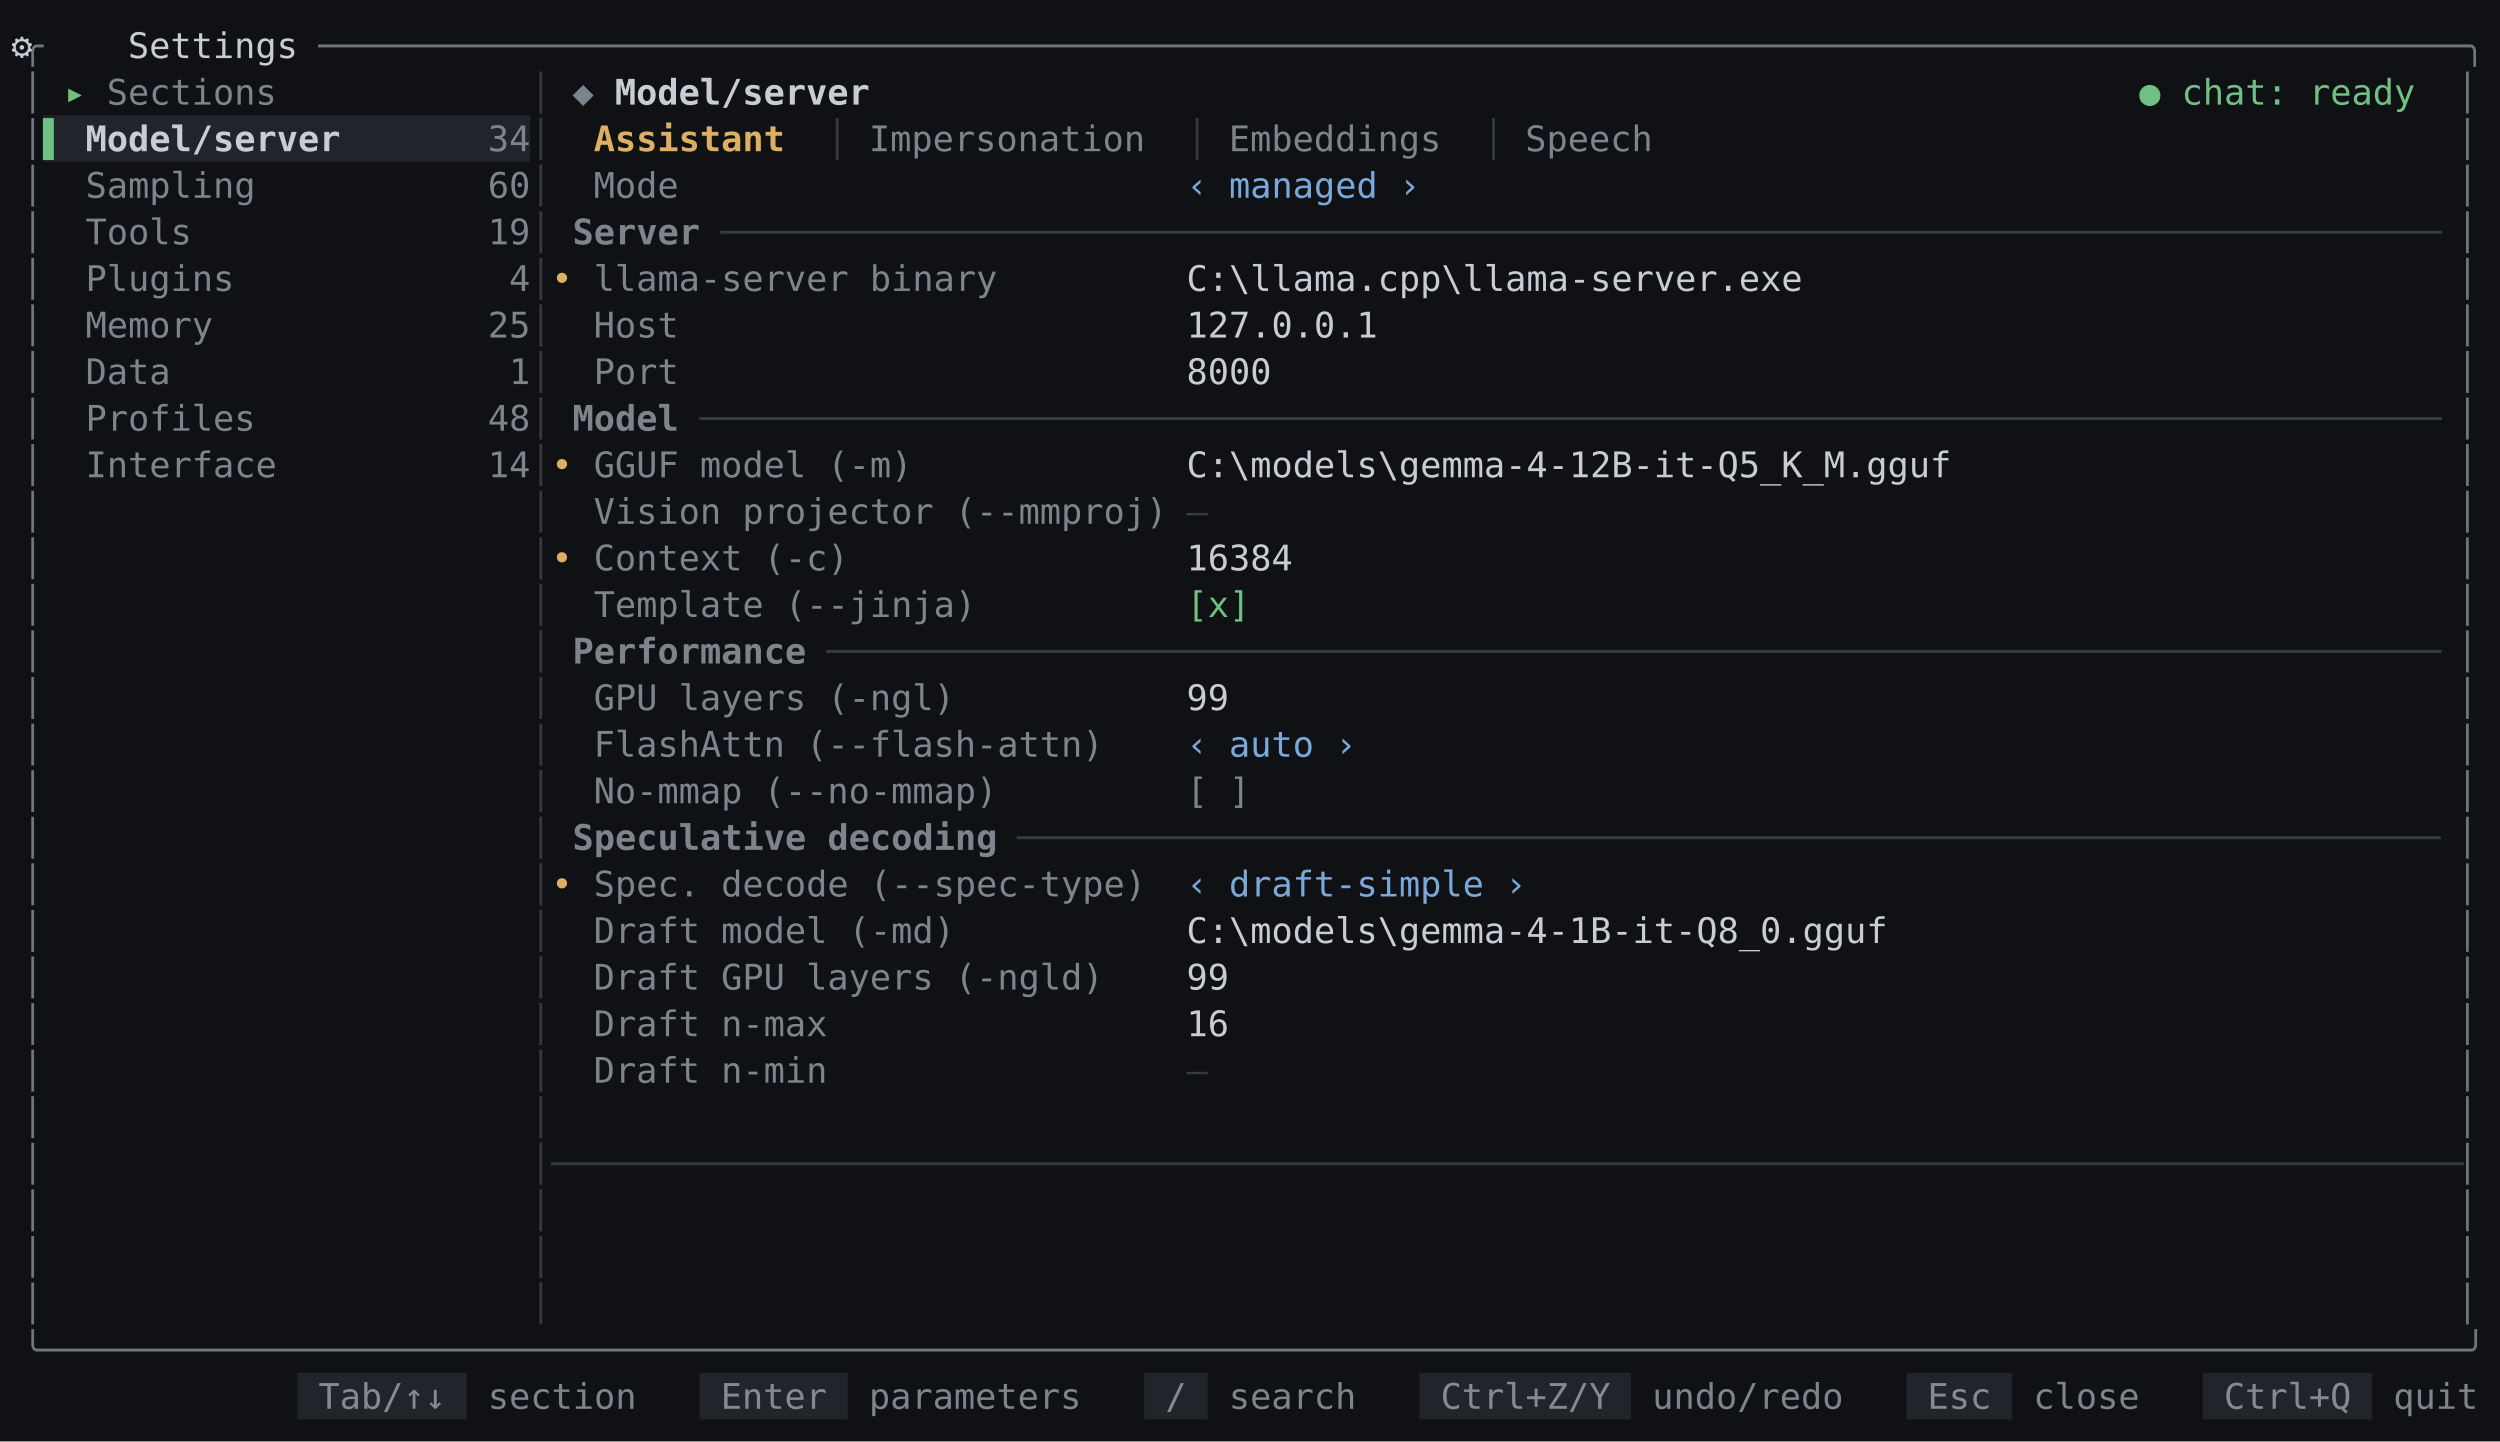
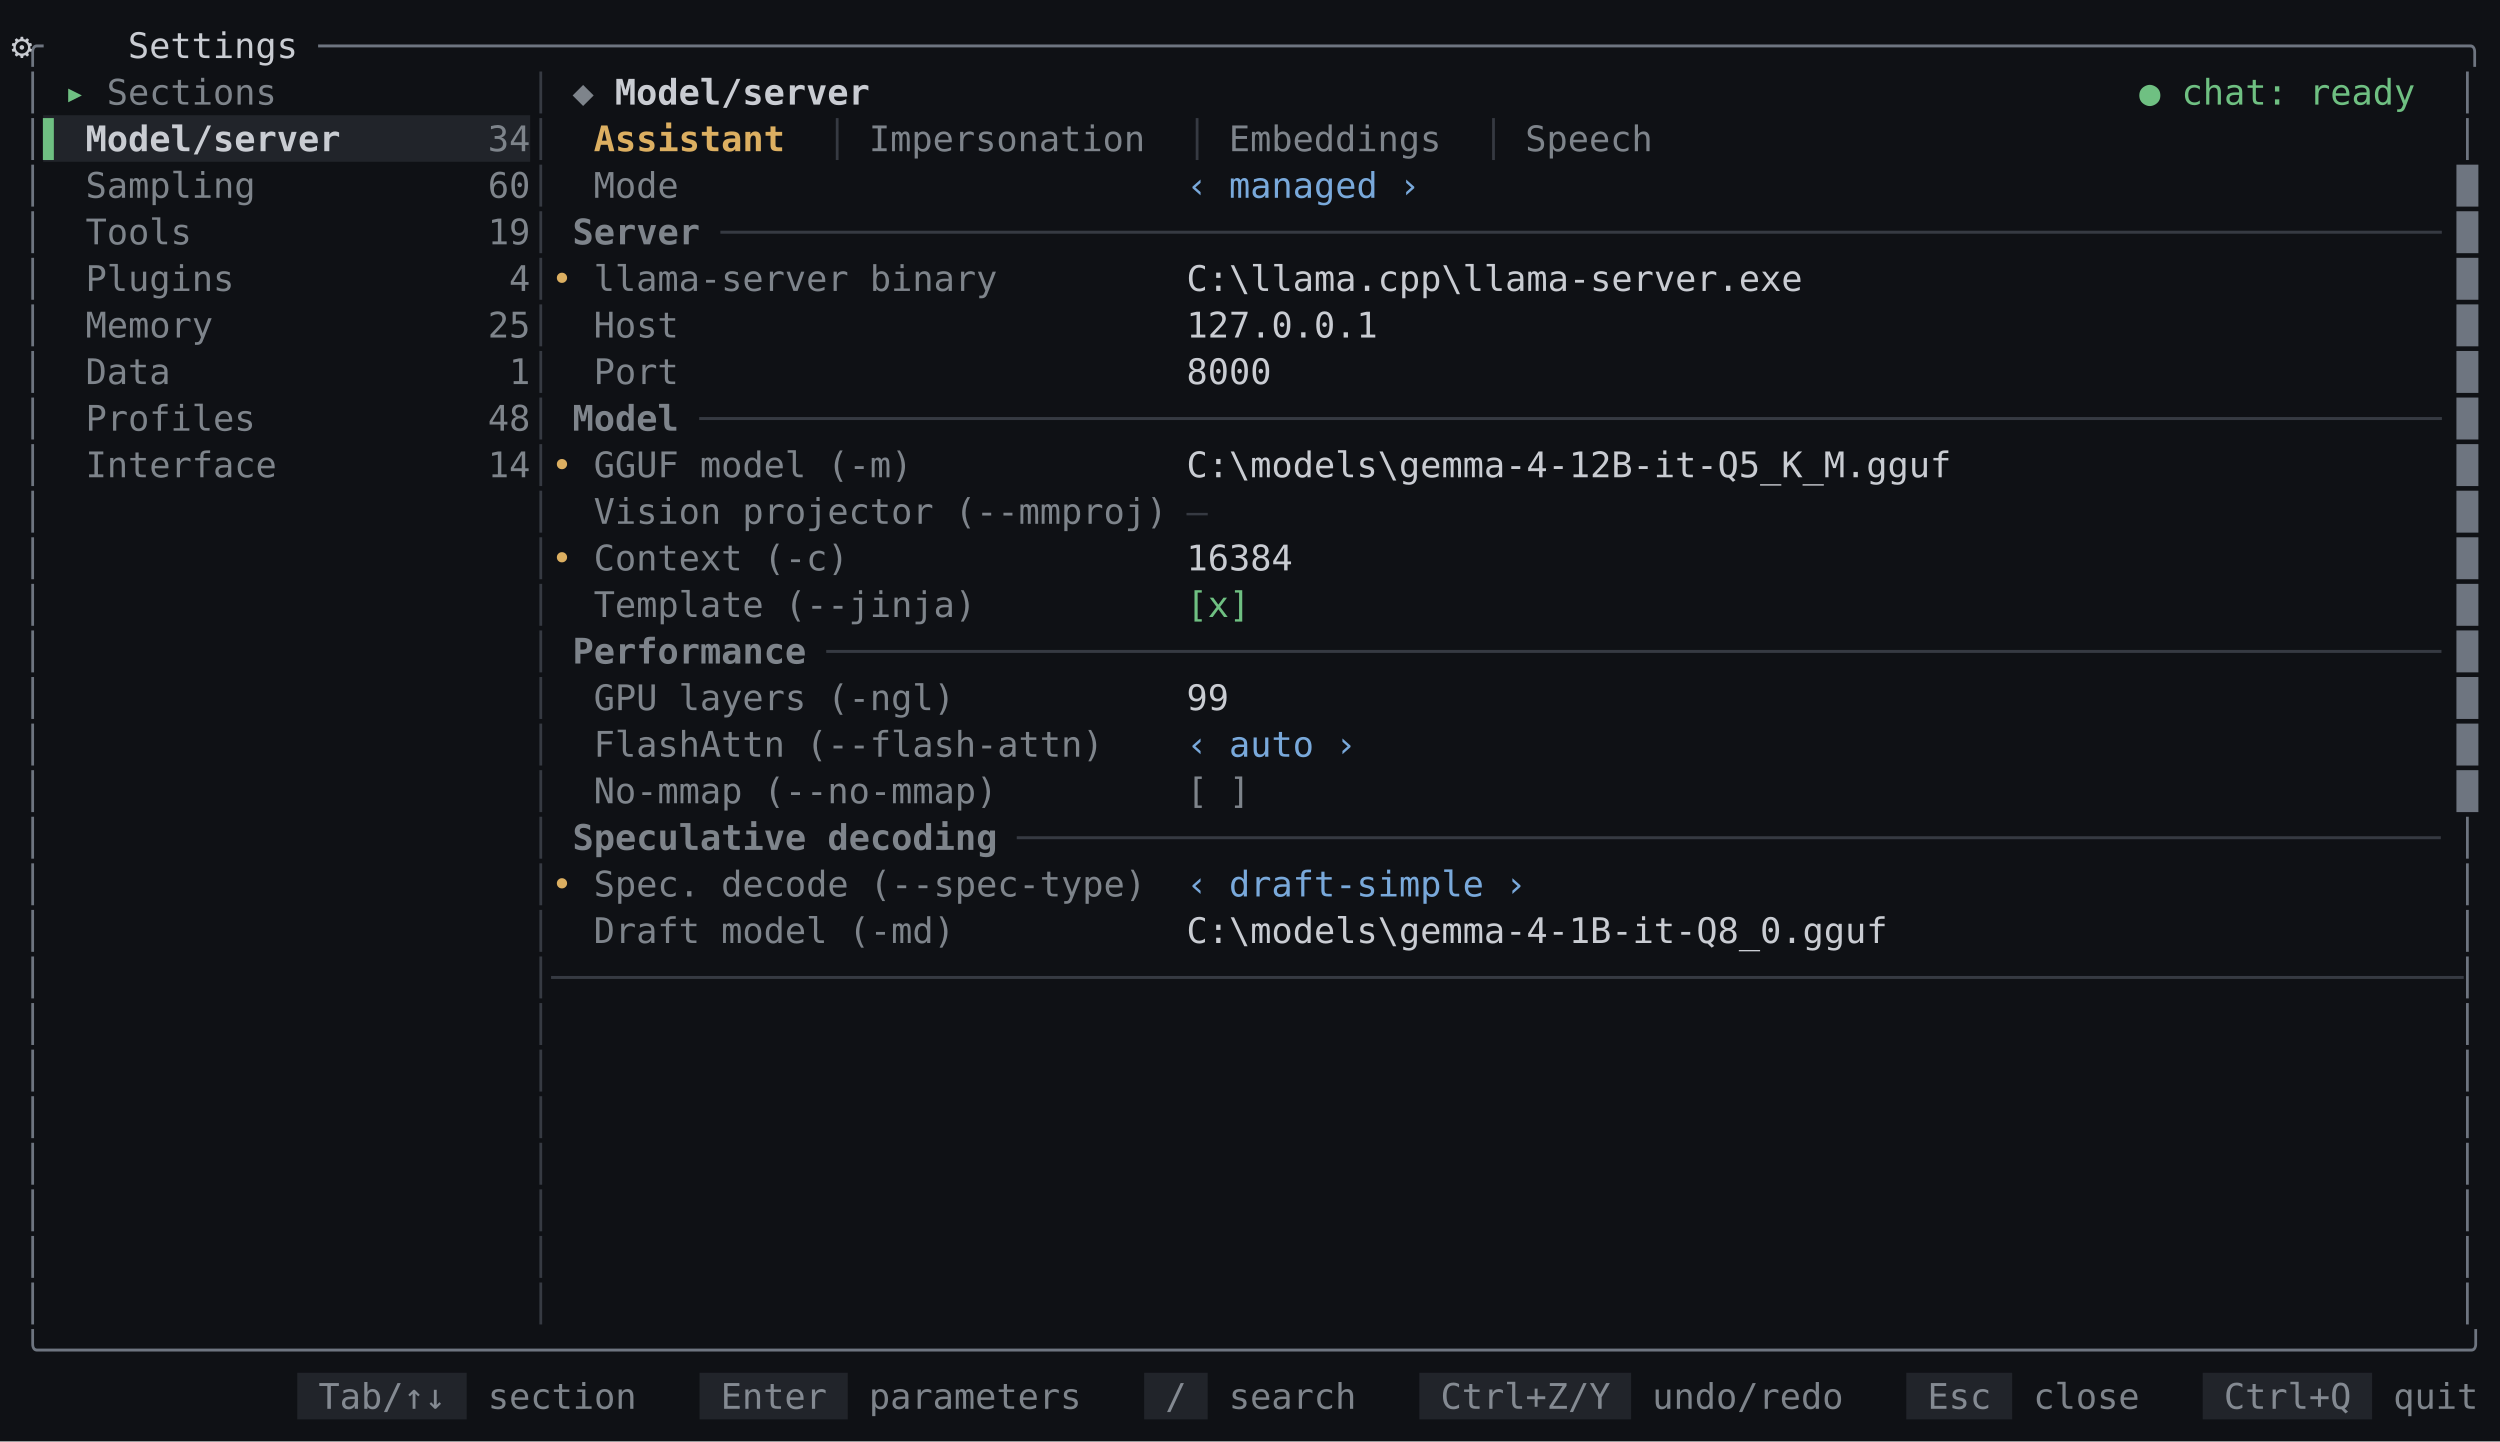
<svg xmlns="http://www.w3.org/2000/svg" id="settings-model-dark-en" viewBox="0 0 1133.6 653.6" width="1133.6" height="653.6" role="img" aria-label="mindfork — the settings model screen, dark theme">
  <style>
@font-face{font-family:'JetBrains Mono';src:url('/fonts/JetBrainsMono-Regular.woff2') format('woff2');font-weight:400;font-style:normal;font-display:swap}
@font-face{font-family:'JetBrains Mono';src:url('/fonts/JetBrainsMono-Bold.woff2') format('woff2');font-weight:700;font-style:normal;font-display:swap}
@font-face{font-family:'JetBrains Mono';src:url('/fonts/JetBrainsMono-Italic.woff2') format('woff2');font-weight:400;font-style:italic;font-display:swap}
#settings-model-dark-en text{font:16px 'JetBrains Mono',monospace;fill:#c9ccd2}#settings-model-dark-en .b{font-weight:700}#settings-model-dark-en .i{font-style:italic}#settings-model-dark-en .u{text-decoration:underline}#settings-model-dark-en .st{text-decoration:line-through}#settings-model-dark-en .u.st{text-decoration:underline line-through}
</style>
  <rect width="100%" height="100%" fill="#0f1115" />
  <text xml:space="preserve" y="26.32">
    <tspan x="10" fill="#6e7580">╭</tspan>
    <tspan x="34" text-anchor="middle">⚙</tspan>
    <tspan x="58" textLength="86.4">Settings </tspan>
    <tspan x="144.4" textLength="979.2" fill="#6e7580">─────────────────────────────────────────────────────────────────────────────────────────────────────╮</tspan>
  </text>
  <text xml:space="preserve" y="47.44">
    <tspan x="10" fill="#6e7580">│</tspan>
    <tspan x="29.2" textLength="19.2" fill="#6fc082">▸ </tspan>
    <tspan x="48.4" textLength="86.4" fill="#7e848b">Sections </tspan>
    <tspan x="240.4" fill="#363a42">│</tspan>
    <tspan x="259.6" textLength="19.2" fill="#7e848b">◆ </tspan>
    <tspan x="278.8" textLength="124.8" class="b">Model/server </tspan>
    <tspan x="970" class="b" fill="#6fc082">●</tspan>
    <tspan x="989.2" textLength="115.2" fill="#6fc082">chat: ready </tspan>
    <tspan x="1114" fill="#6e7580">│</tspan>
  </text>
  <rect x="19.6" y="52.24" width="220.8" height="21.12" fill="#21242a" />
  <text xml:space="preserve" y="68.56">
    <tspan x="10" fill="#6e7580">│</tspan>
    <tspan x="19.6" textLength="19.2" fill="#6fc082">▌ </tspan>
    <tspan x="38.8" textLength="115.2" class="b">Model/server</tspan>
    <tspan x="221.2" textLength="19.2" fill="#7e848b">34</tspan>
    <tspan x="240.4" fill="#363a42">│</tspan>
    <tspan x="269.2" textLength="96" class="b" fill="#dcaf61">Assistant </tspan>
    <tspan x="374.8" fill="#363a42">│</tspan>
    <tspan x="394" textLength="134.4" fill="#7e848b">Impersonation </tspan>
    <tspan x="538" fill="#363a42">│</tspan>
    <tspan x="557.2" textLength="105.6" fill="#7e848b">Embeddings </tspan>
    <tspan x="672.4" fill="#363a42">│</tspan>
    <tspan x="691.6" textLength="67.2" fill="#7e848b">Speech </tspan>
    <tspan x="1114" fill="#6e7580">│</tspan>
  </text>
  <text xml:space="preserve" y="89.68">
    <tspan x="10" fill="#6e7580">│</tspan>
    <tspan x="38.8" textLength="76.8" fill="#7e848b">Sampling</tspan>
    <tspan x="221.2" textLength="19.2" fill="#7e848b">60</tspan>
    <tspan x="240.4" fill="#363a42">│</tspan>
    <tspan x="269.2" textLength="38.4" fill="#7e848b">Mode</tspan>
    <tspan x="538" textLength="105.6" fill="#79a9db">‹ managed ›</tspan>
-     <tspan x="1114" fill="#6e7580">│</tspan>
+     <tspan x="1114" fill="#6e7580">█</tspan>
  </text>
  <text xml:space="preserve" y="110.8">
    <tspan x="10" fill="#6e7580">│</tspan>
    <tspan x="38.8" textLength="48" fill="#7e848b">Tools</tspan>
    <tspan x="221.2" textLength="19.2" fill="#7e848b">19</tspan>
    <tspan x="240.4" fill="#363a42">│</tspan>
    <tspan x="259.6" textLength="67.2" class="b" fill="#7e848b">Server </tspan>
    <tspan x="326.8" textLength="777.6" fill="#363a42">─────────────────────────────────────────────────────────────────────────────────</tspan>
-     <tspan x="1114" fill="#6e7580">│</tspan>
+     <tspan x="1114" fill="#6e7580">█</tspan>
  </text>
  <text xml:space="preserve" y="131.92">
    <tspan x="10" fill="#6e7580">│</tspan>
    <tspan x="38.8" textLength="67.2" fill="#7e848b">Plugins</tspan>
    <tspan x="230.8" fill="#7e848b">4</tspan>
    <tspan x="240.4" fill="#363a42">│</tspan>
    <tspan x="250" textLength="19.2" fill="#dcaf61">• </tspan>
    <tspan x="269.2" textLength="182.4" fill="#7e848b">llama-server binary</tspan>
    <tspan x="538" textLength="576">C:\llama.cpp\llama-server.exe                               </tspan>
-     <tspan x="1114" fill="#6e7580">│</tspan>
+     <tspan x="1114" fill="#6e7580">█</tspan>
  </text>
  <text xml:space="preserve" y="153.04">
    <tspan x="10" fill="#6e7580">│</tspan>
    <tspan x="38.8" textLength="57.6" fill="#7e848b">Memory</tspan>
    <tspan x="221.2" textLength="19.2" fill="#7e848b">25</tspan>
    <tspan x="240.4" fill="#363a42">│</tspan>
    <tspan x="269.2" textLength="38.4" fill="#7e848b">Host</tspan>
    <tspan x="538" textLength="576">127.0.0.1                                                   </tspan>
-     <tspan x="1114" fill="#6e7580">│</tspan>
+     <tspan x="1114" fill="#6e7580">█</tspan>
  </text>
  <text xml:space="preserve" y="174.16">
    <tspan x="10" fill="#6e7580">│</tspan>
    <tspan x="38.8" textLength="38.4" fill="#7e848b">Data</tspan>
    <tspan x="230.8" fill="#7e848b">1</tspan>
    <tspan x="240.4" fill="#363a42">│</tspan>
    <tspan x="269.2" textLength="38.4" fill="#7e848b">Port</tspan>
    <tspan x="538" textLength="576">8000                                                        </tspan>
-     <tspan x="1114" fill="#6e7580">│</tspan>
+     <tspan x="1114" fill="#6e7580">█</tspan>
  </text>
  <text xml:space="preserve" y="195.28">
    <tspan x="10" fill="#6e7580">│</tspan>
    <tspan x="38.8" textLength="76.8" fill="#7e848b">Profiles</tspan>
    <tspan x="221.2" textLength="19.2" fill="#7e848b">48</tspan>
    <tspan x="240.4" fill="#363a42">│</tspan>
    <tspan x="259.6" textLength="57.6" class="b" fill="#7e848b">Model </tspan>
    <tspan x="317.2" textLength="787.2" fill="#363a42">──────────────────────────────────────────────────────────────────────────────────</tspan>
-     <tspan x="1114" fill="#6e7580">│</tspan>
+     <tspan x="1114" fill="#6e7580">█</tspan>
  </text>
  <text xml:space="preserve" y="216.4">
    <tspan x="10" fill="#6e7580">│</tspan>
    <tspan x="38.8" textLength="86.4" fill="#7e848b">Interface</tspan>
    <tspan x="221.2" textLength="19.2" fill="#7e848b">14</tspan>
    <tspan x="240.4" fill="#363a42">│</tspan>
    <tspan x="250" textLength="19.2" fill="#dcaf61">• </tspan>
    <tspan x="269.2" textLength="144" fill="#7e848b">GGUF model (-m)</tspan>
    <tspan x="538" textLength="576">C:\models\gemma-4-12B-it-Q5_K_M.gguf                        </tspan>
-     <tspan x="1114" fill="#6e7580">│</tspan>
+     <tspan x="1114" fill="#6e7580">█</tspan>
  </text>
  <text xml:space="preserve" y="237.52">
    <tspan x="10" fill="#6e7580">│</tspan>
    <tspan x="240.4" fill="#363a42">│</tspan>
    <tspan x="269.2" textLength="259.2" fill="#7e848b">Vision projector (--mmproj)</tspan>
    <tspan x="538" fill="#363a42">—</tspan>
-     <tspan x="1114" fill="#6e7580">│</tspan>
+     <tspan x="1114" fill="#6e7580">█</tspan>
  </text>
  <text xml:space="preserve" y="258.64">
    <tspan x="10" fill="#6e7580">│</tspan>
    <tspan x="240.4" fill="#363a42">│</tspan>
    <tspan x="250" textLength="19.2" fill="#dcaf61">• </tspan>
    <tspan x="269.2" textLength="115.2" fill="#7e848b">Context (-c)</tspan>
    <tspan x="538" textLength="576">16384                                                       </tspan>
-     <tspan x="1114" fill="#6e7580">│</tspan>
+     <tspan x="1114" fill="#6e7580">█</tspan>
  </text>
  <text xml:space="preserve" y="279.76">
    <tspan x="10" fill="#6e7580">│</tspan>
    <tspan x="240.4" fill="#363a42">│</tspan>
    <tspan x="269.2" textLength="172.8" fill="#7e848b">Template (--jinja)</tspan>
    <tspan x="538" textLength="28.8" fill="#6fc082">[x]</tspan>
-     <tspan x="1114" fill="#6e7580">│</tspan>
+     <tspan x="1114" fill="#6e7580">█</tspan>
  </text>
  <text xml:space="preserve" y="300.88">
    <tspan x="10" fill="#6e7580">│</tspan>
    <tspan x="240.4" fill="#363a42">│</tspan>
    <tspan x="259.6" textLength="115.2" class="b" fill="#7e848b">Performance </tspan>
    <tspan x="374.8" textLength="729.6" fill="#363a42">────────────────────────────────────────────────────────────────────────────</tspan>
-     <tspan x="1114" fill="#6e7580">│</tspan>
+     <tspan x="1114" fill="#6e7580">█</tspan>
  </text>
  <text xml:space="preserve" y="322">
    <tspan x="10" fill="#6e7580">│</tspan>
    <tspan x="240.4" fill="#363a42">│</tspan>
    <tspan x="269.2" textLength="163.2" fill="#7e848b">GPU layers (-ngl)</tspan>
    <tspan x="538" textLength="576">99                                                          </tspan>
-     <tspan x="1114" fill="#6e7580">│</tspan>
+     <tspan x="1114" fill="#6e7580">█</tspan>
  </text>
  <text xml:space="preserve" y="343.12">
    <tspan x="10" fill="#6e7580">│</tspan>
    <tspan x="240.4" fill="#363a42">│</tspan>
    <tspan x="269.2" textLength="230.4" fill="#7e848b">FlashAttn (--flash-attn)</tspan>
    <tspan x="538" textLength="76.8" fill="#79a9db">‹ auto ›</tspan>
-     <tspan x="1114" fill="#6e7580">│</tspan>
+     <tspan x="1114" fill="#6e7580">█</tspan>
  </text>
  <text xml:space="preserve" y="364.24">
    <tspan x="10" fill="#6e7580">│</tspan>
    <tspan x="240.4" fill="#363a42">│</tspan>
    <tspan x="269.2" textLength="182.4" fill="#7e848b">No-mmap (--no-mmap)</tspan>
    <tspan x="538" textLength="28.8" fill="#7e848b">[ ]</tspan>
-     <tspan x="1114" fill="#6e7580">│</tspan>
+     <tspan x="1114" fill="#6e7580">█</tspan>
  </text>
  <text xml:space="preserve" y="385.36">
    <tspan x="10" fill="#6e7580">│</tspan>
    <tspan x="240.4" fill="#363a42">│</tspan>
    <tspan x="259.6" textLength="201.6" class="b" fill="#7e848b">Speculative decoding </tspan>
    <tspan x="461.2" textLength="643.2" fill="#363a42">───────────────────────────────────────────────────────────────────</tspan>
    <tspan x="1114" fill="#6e7580">│</tspan>
  </text>
  <text xml:space="preserve" y="406.48">
    <tspan x="10" fill="#6e7580">│</tspan>
    <tspan x="240.4" fill="#363a42">│</tspan>
    <tspan x="250" textLength="19.2" fill="#dcaf61">• </tspan>
    <tspan x="269.2" textLength="249.6" fill="#7e848b">Spec. decode (--spec-type)</tspan>
    <tspan x="538" textLength="153.6" fill="#79a9db">‹ draft-simple ›</tspan>
    <tspan x="1114" fill="#6e7580">│</tspan>
  </text>
  <text xml:space="preserve" y="427.6">
    <tspan x="10" fill="#6e7580">│</tspan>
    <tspan x="240.4" fill="#363a42">│</tspan>
    <tspan x="269.2" textLength="163.2" fill="#7e848b">Draft model (-md)</tspan>
    <tspan x="538" textLength="576">C:\models\gemma-4-1B-it-Q8_0.gguf                           </tspan>
    <tspan x="1114" fill="#6e7580">│</tspan>
  </text>
  <text xml:space="preserve" y="448.72">
    <tspan x="10" fill="#6e7580">│</tspan>
-     <tspan x="240.4" fill="#363a42">│</tspan>
-     <tspan x="269.2" textLength="230.4" fill="#7e848b">Draft GPU layers (-ngld)</tspan>
-     <tspan x="538" textLength="576">99                                                          </tspan>
+     <tspan x="240.4" textLength="873.6" fill="#363a42">│──────────────────────────────────────────────────────────────────────────────────────────</tspan>
    <tspan x="1114" fill="#6e7580">│</tspan>
  </text>
  <text xml:space="preserve" y="469.84">
    <tspan x="10" fill="#6e7580">│</tspan>
    <tspan x="240.4" fill="#363a42">│</tspan>
-     <tspan x="269.2" textLength="105.6" fill="#7e848b">Draft n-max</tspan>
-     <tspan x="538" textLength="576">16                                                          </tspan>
    <tspan x="1114" fill="#6e7580">│</tspan>
  </text>
  <text xml:space="preserve" y="490.96">
    <tspan x="10" fill="#6e7580">│</tspan>
    <tspan x="240.4" fill="#363a42">│</tspan>
-     <tspan x="269.2" textLength="105.6" fill="#7e848b">Draft n-min</tspan>
-     <tspan x="538" fill="#363a42">—</tspan>
    <tspan x="1114" fill="#6e7580">│</tspan>
  </text>
  <text xml:space="preserve" y="512.08">
    <tspan x="10" fill="#6e7580">│</tspan>
    <tspan x="240.4" fill="#363a42">│</tspan>
    <tspan x="1114" fill="#6e7580">│</tspan>
  </text>
  <text xml:space="preserve" y="533.2">
    <tspan x="10" fill="#6e7580">│</tspan>
-     <tspan x="240.4" textLength="873.6" fill="#363a42">│──────────────────────────────────────────────────────────────────────────────────────────</tspan>
+     <tspan x="240.4" fill="#363a42">│</tspan>
    <tspan x="1114" fill="#6e7580">│</tspan>
  </text>
  <text xml:space="preserve" y="554.32">
    <tspan x="10" fill="#6e7580">│</tspan>
    <tspan x="240.4" fill="#363a42">│</tspan>
    <tspan x="1114" fill="#6e7580">│</tspan>
  </text>
  <text xml:space="preserve" y="575.44">
    <tspan x="10" fill="#6e7580">│</tspan>
    <tspan x="240.4" fill="#363a42">│</tspan>
    <tspan x="1114" fill="#6e7580">│</tspan>
  </text>
  <text xml:space="preserve" y="596.56">
    <tspan x="10" fill="#6e7580">│</tspan>
    <tspan x="240.4" fill="#363a42">│</tspan>
    <tspan x="1114" fill="#6e7580">│</tspan>
  </text>
  <text xml:space="preserve" y="617.68">
    <tspan x="10" textLength="1113.6" fill="#6e7580">╰──────────────────────────────────────────────────────────────────────────────────────────────────────────────────╯</tspan>
  </text>
  <rect x="134.8" y="622.48" width="76.8" height="21.12" fill="#21242a" />
  <rect x="317.2" y="622.48" width="67.2" height="21.12" fill="#21242a" />
  <rect x="518.8" y="622.48" width="28.8" height="21.12" fill="#21242a" />
  <rect x="643.6" y="622.48" width="96" height="21.12" fill="#21242a" />
  <rect x="864.4" y="622.48" width="48" height="21.12" fill="#21242a" />
  <rect x="998.8" y="622.48" width="76.8" height="21.12" fill="#21242a" />
  <text xml:space="preserve" y="638.8">
    <tspan x="144.4" textLength="67.2" fill="#848a92">Tab/↑↓ </tspan>
    <tspan x="221.2" textLength="67.2" fill="#7e848b">section</tspan>
    <tspan x="326.8" textLength="57.6" fill="#848a92">Enter </tspan>
    <tspan x="394" textLength="96" fill="#7e848b">parameters</tspan>
    <tspan x="528.4" textLength="19.2" fill="#848a92">/ </tspan>
    <tspan x="557.2" textLength="57.6" fill="#7e848b">search</tspan>
    <tspan x="653.2" textLength="86.4" fill="#848a92">Ctrl+Z/Y </tspan>
    <tspan x="749.2" textLength="86.4" fill="#7e848b">undo/redo</tspan>
    <tspan x="874" textLength="38.4" fill="#848a92">Esc </tspan>
    <tspan x="922" textLength="48" fill="#7e848b">close</tspan>
    <tspan x="1008.4" textLength="67.2" fill="#848a92">Ctrl+Q </tspan>
    <tspan x="1085.2" textLength="38.4" fill="#7e848b">quit</tspan>
  </text>
</svg>
